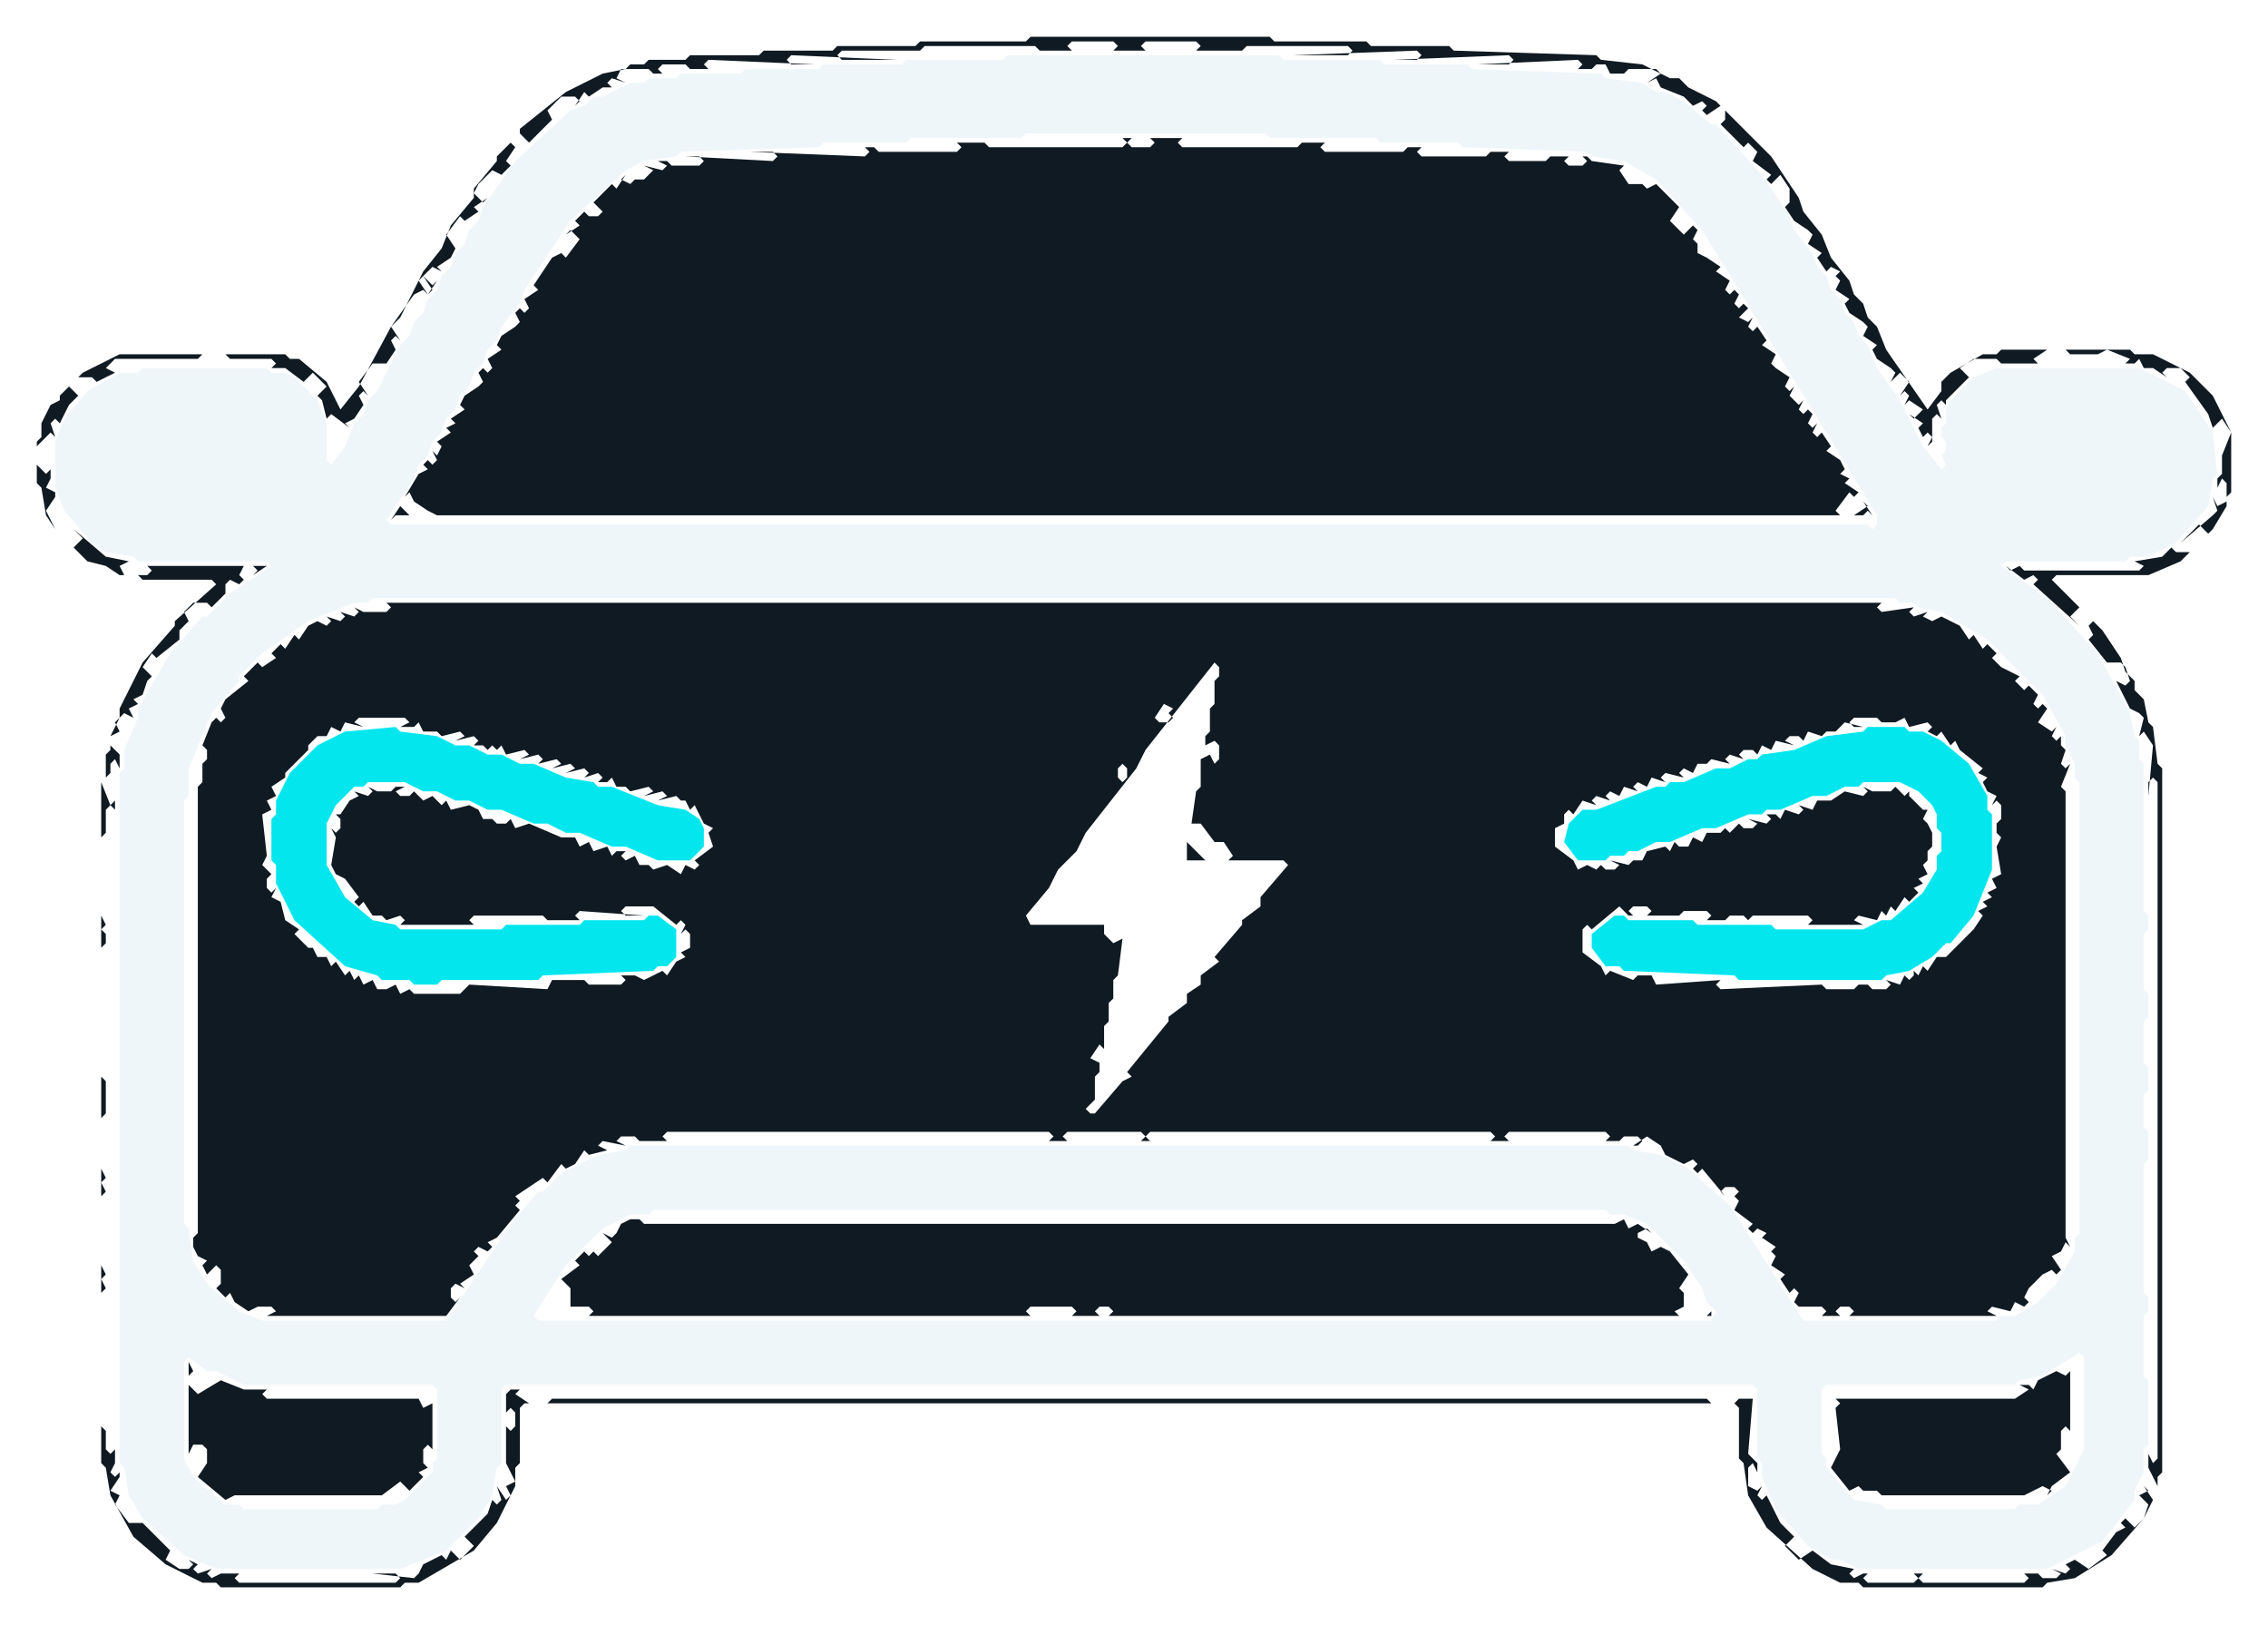
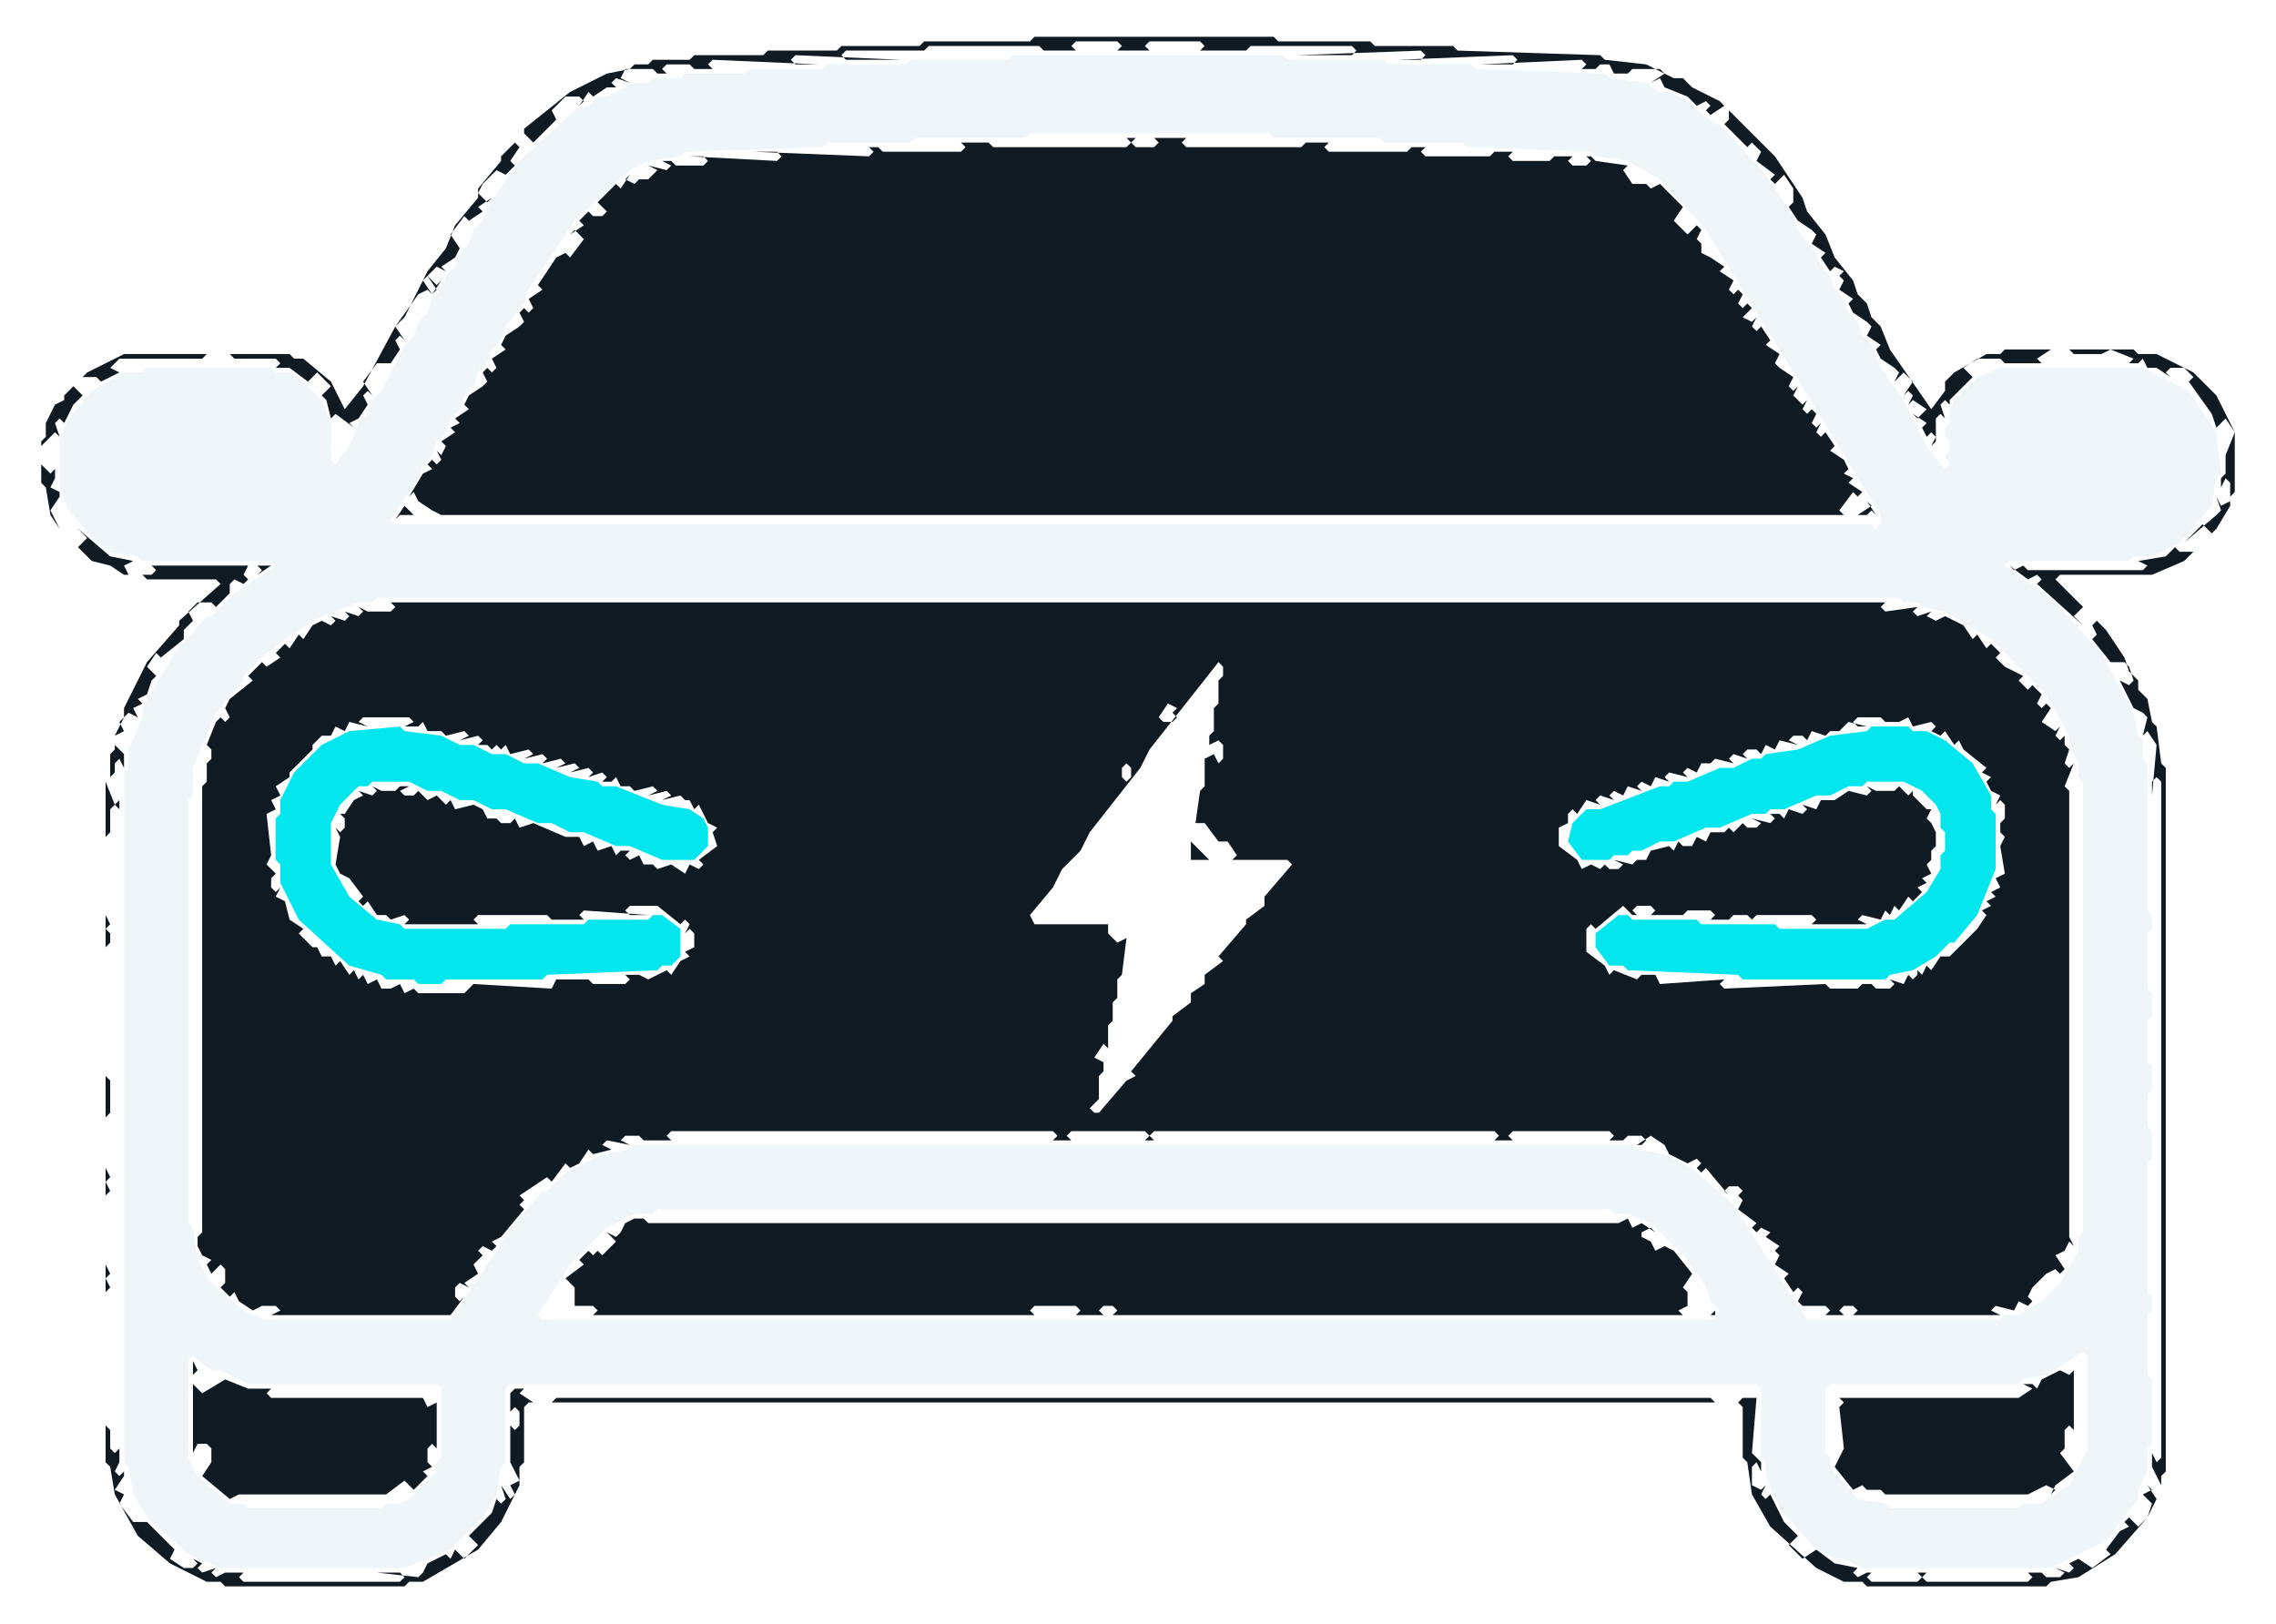
- <svg xmlns="http://www.w3.org/2000/svg" viewBox="202 195 493 353" width="493" height="353" preserveAspectRatio="xMidYMid meet">
+ <svg xmlns="http://www.w3.org/2000/svg" viewBox="202 195 493 353" width="136" height="97" preserveAspectRatio="xMidYMid meet">
  <path fill="#101A22" fill-rule="evenodd" d="M652,491 L651,492 L652,493 L651,494 L649,493 L645,495 L644,497 L643,496 L641,496 L643,497 L640,499 L601,499 L602,500 L601,501 L602,510 L600,514 L604,519 L606,518 L607,519 L606,520 L607,519 L610,519 L611,520 L642,520 L646,518 L648,519 L647,520 L648,518 L652,515 L649,511 L650,510 L650,506 L651,505 L652,506 L652,493 L651,492Z M243,491 L243,511 L244,509 L246,509 L247,510 L247,513 L245,516 L251,521 L253,520 L285,520 L289,517 L291,519 L290,520 L294,516 L293,515 L295,514 L294,513 L294,510 L295,509 L296,510 L296,512 L296,499 L296,500 L294,501 L293,499 L260,499 L259,498 L260,497 L296,497 L255,497 L250,495 L245,498 L243,496 L243,494 L245,492 L246,493 L245,492 L244,493Z M319,481 L574,481 L574,480 L573,479 L574,480 L573,481 L567,481 L566,480 L568,479 L568,476 L567,475 L569,472 L565,467 L563,466 L561,467 L560,465 L558,464 L558,463 L560,462 L561,463 L558,461 L556,462 L555,460 L553,461 L342,461 L341,460 L339,460 L337,461 L336,463 L335,462 L336,463 L335,464 L333,463 L332,464 L333,463 L335,465 L332,468 L331,467 L330,468 L329,467 L327,469 L328,470 L324,473 L326,475 L326,479 L330,479 L331,480 L330,481Z M440,480 L441,479 L443,479 L444,480 L443,481 L441,481Z M425,480 L426,479 L435,479 L436,480 L435,481 L426,481Z M245,359 L246,361 L246,365 L245,366 L244,365 L244,363 L244,365 L245,366 L245,463 L244,464 L244,466 L245,468 L247,469 L246,470 L247,472 L249,470 L250,471 L250,474 L249,475 L248,474 L251,477 L252,476 L253,478 L256,480 L258,479 L261,479 L262,480 L260,481 L299,481 L302,477 L301,478 L300,477 L300,475 L301,474 L303,475 L302,474 L305,472 L304,470 L306,468 L307,469 L305,467 L306,466 L308,467 L309,466 L308,465 L310,464 L315,458 L314,457 L315,456 L314,455 L320,451 L321,452 L324,448 L325,449 L327,448 L329,445 L330,446 L334,445 L332,444 L333,443 L338,444 L336,443 L337,442 L340,442 L341,443 L554,443 L555,442 L558,442 L559,443 L558,444 L557,444 L560,442 L563,444 L561,445 L563,444 L564,446 L568,448 L570,447 L571,448 L570,449 L571,450 L572,449 L577,455 L576,454 L577,453 L579,453 L580,454 L579,455 L580,456 L579,458 L583,461 L582,462 L583,463 L584,462 L586,463 L584,465 L585,464 L588,466 L586,468 L585,467 L586,468 L587,467 L588,468 L587,470 L590,472 L589,473 L591,476 L592,475 L593,476 L592,478 L593,479 L598,479 L599,480 L598,481 L594,481 L636,481 L634,480 L635,479 L639,480 L640,478 L642,479 L643,478 L642,477 L643,475 L646,472 L648,471 L649,472 L650,471 L648,468 L650,467 L651,465 L652,466 L651,464 L651,367 L650,366 L652,361 L651,362 L650,361 L651,358 L650,357 L650,355 L649,356 L648,355 L649,353 L648,354 L645,352 L647,349 L646,348 L645,349 L644,348 L645,346 L643,344 L642,345 L640,343 L641,342 L637,340 L635,338 L636,337 L634,335 L633,336 L631,333 L630,334 L628,331 L624,329 L622,330 L620,329 L621,328 L618,329 L617,328 L618,327 L611,328 L610,327 L611,326 L614,326 L283,326 L286,326 L287,327 L286,328 L281,328 L279,327 L280,328 L279,329 L276,328 L277,329 L276,330 L273,329 L274,330 L273,331 L271,330 L269,331 L267,334 L266,333 L264,336 L263,335 L261,337 L262,338 L259,340 L258,339 L255,342 L256,343 L251,347 L250,349 L251,351 L250,352 L249,351 L248,352 L246,357 L247,358 L247,360 L246,361Z M601,480 L602,479 L604,479 L605,480 L604,481 L602,481Z M529,442 L530,441 L551,441 L552,442 L551,443 L530,443Z M451,442 L452,441 L526,441 L527,442 L526,443 L452,443Z M433,442 L434,441 L450,441 L451,442 L450,443 L434,443Z M346,442 L347,441 L430,441 L431,442 L430,443 L347,443Z M556,393 L557,392 L560,392 L561,393 L560,394 L557,394Z M446,361 L447,362 L447,364 L446,365 L445,364 L445,362Z M637,370 L637,373 L636,374 L636,376 L637,377 L636,379 L637,385 L635,386 L636,388 L634,389 L635,390 L633,391 L634,392 L632,393 L633,394 L631,397 L630,396 L631,397 L629,399 L628,398 L629,399 L625,403 L623,403 L621,406 L620,405 L619,407 L618,406 L618,407 L617,408 L616,407 L615,409 L612,408 L613,409 L612,410 L609,410 L608,409 L606,409 L605,410 L599,410 L598,409 L576,410 L575,409 L576,408 L562,409 L561,407 L558,407 L557,408 L552,406 L551,407 L550,405 L546,402 L546,397 L547,396 L548,397 L554,392 L556,394 L567,394 L568,393 L573,393 L574,394 L573,395 L577,395 L578,394 L581,394 L582,395 L583,394 L595,394 L596,395 L595,396 L588,396 L607,396 L605,395 L606,394 L610,395 L611,393 L612,394 L613,392 L614,393 L616,390 L617,391 L619,389 L618,388 L620,387 L619,386 L621,385 L620,383 L621,382 L622,383 L621,382 L621,380 L622,379 L622,376 L621,374 L622,373 L621,374 L620,373 L621,371 L620,371 L617,368 L617,367 L616,368 L614,366 L613,367 L609,367 L607,366 L608,367 L607,368 L603,367 L600,369 L597,369 L596,371 L593,370 L594,371 L593,372 L590,371 L589,373 L588,372 L586,372 L587,373 L586,374 L582,373 L584,374 L583,375 L581,375 L580,374 L578,376 L577,375 L576,376 L573,376 L572,378 L570,377 L569,379 L567,379 L566,378 L565,380 L564,379 L560,380 L559,382 L557,382 L556,381 L557,382 L556,383 L552,382 L554,383 L553,384 L551,384 L550,383 L549,384 L547,383 L545,384 L544,382 L540,379 L540,375 L542,374 L542,372 L543,371 L544,372 L546,369 L549,370 L548,369 L549,368 L552,369 L551,368 L552,367 L554,368 L555,366 L558,367 L557,366 L558,365 L560,366 L561,364 L564,365 L563,364 L564,363 L568,364 L567,363 L568,362 L570,363 L571,361 L573,361 L574,362 L573,361 L574,360 L578,361 L577,360 L578,359 L581,360 L580,359 L581,358 L583,358 L584,359 L585,357 L587,358 L588,356 L592,357 L590,356 L591,355 L593,355 L594,356 L595,354 L598,355 L599,354 L601,354 L603,352 L607,353 L605,353 L604,352 L605,351 L610,351 L611,352 L614,352 L616,351 L617,353 L621,352 L622,353 L621,354 L623,355 L624,354 L626,357 L627,356 L628,358 L633,362 L632,363 L634,364 L633,365 L634,367 L636,368 L635,370 L636,369Z M261,366 L264,364 L264,363 L269,358 L269,357 L271,355 L273,355 L274,353 L276,354 L277,352 L281,353 L279,352 L280,351 L290,351 L291,352 L289,353 L292,353 L293,352 L294,354 L297,354 L298,355 L302,354 L303,355 L301,356 L305,355 L306,356 L305,357 L307,357 L308,358 L309,357 L310,358 L311,357 L312,359 L316,358 L317,359 L315,360 L319,359 L320,360 L319,361 L323,360 L324,361 L322,362 L326,361 L327,362 L325,363 L329,362 L330,363 L329,364 L332,363 L333,364 L332,365 L334,365 L335,364 L336,366 L338,366 L339,367 L343,366 L344,367 L342,368 L346,367 L347,368 L345,369 L349,368 L350,369 L349,370 L350,369 L351,369 L352,371 L353,370 L355,374 L357,375 L356,376 L357,379 L353,382 L354,383 L353,384 L351,383 L350,385 L347,383 L344,384 L343,383 L344,382 L343,383 L341,383 L340,381 L338,382 L337,381 L338,380 L336,380 L335,381 L334,379 L331,380 L330,378 L328,379 L327,377 L324,377 L317,374 L314,375 L313,373 L312,374 L310,374 L309,373 L310,372 L309,373 L307,373 L306,371 L304,370 L300,371 L299,369 L298,370 L296,368 L294,369 L292,367 L291,368 L289,368 L288,367 L290,366 L288,366 L287,367 L284,367 L282,366 L283,367 L282,368 L279,367 L280,368 L278,369 L276,372 L275,372 L276,373 L276,375 L275,376 L274,375 L275,377 L274,383 L275,385 L277,386 L276,387 L277,386 L280,390 L279,391 L280,392 L281,391 L283,394 L285,394 L286,395 L289,394 L290,395 L289,396 L311,396 L305,396 L304,395 L305,394 L320,394 L321,395 L328,395 L327,394 L328,393 L342,394 L338,394 L337,393 L338,392 L344,392 L349,396 L350,395 L351,396 L350,398 L351,397 L352,398 L352,401 L350,402 L351,403 L349,404 L347,407 L346,406 L342,408 L340,407 L337,407 L338,408 L337,409 L330,409 L329,408 L322,408 L321,410 L304,409 L302,411 L292,411 L291,410 L289,411 L288,409 L286,410 L284,410 L283,408 L281,409 L280,407 L279,408 L278,406 L277,407 L275,404 L274,405 L273,403 L271,403 L270,401 L269,401 L266,398 L267,397 L264,395 L263,391 L261,390 L262,388 L261,389 L260,388 L260,386 L261,385 L259,383 L260,381 L259,372 L261,371 L260,369 L262,368Z M453,351 L455,348 L457,349 L456,350 L457,351 L456,352 L454,352Z M466,339 L467,340 L467,342 L466,343 L466,348 L465,349 L465,354 L464,355 L464,357 L466,356 L467,357 L467,360 L466,361 L465,359 L463,360 L463,366 L462,367 L461,374 L463,374 L466,378 L468,378 L470,381 L469,382 L464,382 L460,378 L460,382 L481,382 L482,383 L476,390 L476,392 L472,395 L472,396 L466,403 L467,404 L463,407 L463,409 L460,411 L460,413 L456,416 L456,417 L447,428 L448,429 L446,430 L440,437 L439,437 L438,436 L440,434 L440,429 L441,428 L441,426 L439,425 L441,422 L442,423 L442,418 L443,417 L443,413 L444,412 L444,408 L445,407 L446,399 L444,400 L442,398 L442,396 L426,396 L425,394 L430,388 L432,384 L436,380 L438,376 L449,362 L451,358Z M287,308 L288,307 L294,307 L295,306 L297,307 L607,307 L608,306 L609,307 L607,304 L608,305 L605,307 L602,307 L601,306 L604,302 L605,303 L606,302 L603,300 L604,299 L602,298 L603,297 L602,295 L599,293 L600,292 L598,289 L597,290 L596,289 L597,287 L596,288 L595,287 L596,285 L595,284 L594,285 L593,284 L594,282 L593,283 L591,281 L592,279 L593,280 L592,279 L591,280 L590,279 L591,277 L588,275 L589,274 L588,275 L587,274 L588,272 L585,270 L586,269 L584,266 L583,267 L582,266 L583,264 L582,265 L580,264 L582,262 L581,261 L580,262 L579,261 L580,259 L579,258 L578,259 L577,258 L578,256 L575,254 L576,253 L573,251 L574,250 L573,251 L571,250 L571,248 L572,247 L573,248 L572,247 L571,248 L570,247 L571,245 L570,244 L568,246 L565,243 L567,240 L568,241 L562,235 L560,236 L559,235 L560,234 L559,233 L560,234 L559,235 L556,235 L554,232 L555,231 L548,230 L547,229 L539,229 L538,230 L530,230 L529,229 L530,228 L534,228 L526,228 L525,229 L511,229 L510,228 L511,227 L518,227 L508,227 L507,228 L490,228 L489,227 L490,226 L500,226 L485,226 L484,227 L459,227 L458,226 L459,225 L475,225 L427,225 L446,225 L447,226 L446,227 L417,227 L416,226 L401,226 L410,226 L411,227 L410,228 L393,228 L392,227 L382,227 L390,227 L391,228 L390,229 L365,228 L370,228 L371,229 L370,230 L351,229 L354,229 L355,230 L354,231 L348,231 L347,230 L345,230 L347,231 L346,232 L342,231 L344,232 L342,234 L340,234 L339,235 L337,234 L338,233 L336,236 L335,235 L327,243 L328,244 L325,246 L326,245 L328,247 L325,251 L323,249 L324,248 L323,249 L324,250 L322,251 L318,257 L319,258 L316,260 L317,262 L316,263 L315,262 L314,263 L315,265 L314,266 L313,265 L314,266 L311,268 L310,270 L311,271 L308,273 L309,275 L308,276 L307,275 L306,276 L307,278 L306,279 L305,278 L306,279 L303,281 L302,283 L303,284 L300,286 L301,287 L299,288 L300,289 L297,291 L298,292 L297,294 L296,293 L297,295 L296,296 L295,295 L294,296 L295,297 L293,298 L290,303 L291,302 L292,304 L295,306 L294,307 L291,307 L289,305Z M329,241 L331,239 L333,241 L332,242 L330,242Z M542,230 L543,229 L546,229 L547,230 L546,231 L543,231Z M447,226 L448,225 L452,225 L453,226 L452,227 L448,227Z M213,283 L211,287 L211,290 L210,291 L210,300 L211,301 L212,307 L214,310 L221,317 L225,318 L228,320 L232,320 L233,321 L248,321 L249,322 L240,330 L240,331 L233,339 L228,349 L228,351 L226,355 L226,358 L225,359 L225,364 L224,365 L224,513 L225,514 L226,520 L231,529 L238,535 L246,539 L249,539 L250,540 L289,540 L290,539 L293,539 L305,532 L310,526 L314,518 L314,514 L315,513 L315,501 L316,500 L579,500 L580,501 L580,512 L581,513 L582,520 L586,527 L596,536 L602,539 L606,539 L607,540 L646,540 L647,539 L653,538 L661,533 L668,525 L670,521 L668,518 L668,516 L668,518 L669,519 L667,520 L669,522 L668,525 L666,527 L664,525 L663,526 L664,527 L662,528 L659,532 L658,531 L657,532 L658,531 L660,533 L656,536 L653,534 L651,535 L652,536 L651,537 L648,536 L650,537 L649,538 L646,538 L645,537 L607,537 L605,538 L604,537 L605,536 L600,535 L596,532 L593,534 L590,531 L592,529 L593,530 L589,526 L586,520 L585,521 L584,520 L585,518 L584,519 L582,518 L582,514 L583,513 L584,515 L584,513 L582,511 L583,499 L580,499 L579,500 L574,500 L573,499 L322,499 L321,500 L317,500 L314,498 L315,497 L583,497 L313,497 L312,498 L312,513 L314,517 L312,518 L313,520 L312,521 L310,518 L311,521 L310,522 L309,521 L308,524 L300,532 L299,534 L298,533 L294,535 L293,537 L291,536 L293,537 L292,538 L283,537 L288,537 L289,538 L288,539 L254,539 L253,538 L254,537 L265,537 L250,537 L248,538 L247,537 L248,536 L245,537 L244,536 L245,535 L243,534 L244,535 L243,536 L241,536 L238,534 L239,532 L233,526 L230,526 L227,522 L229,518 L228,520 L226,519 L228,516 L228,515 L227,516 L226,515 L227,513 L227,366 L227,369 L226,370 L224,365 L226,363 L226,361 L227,360 L228,362 L228,359 L226,357 L226,355 L228,354 L227,352 L229,350 L231,351 L230,349 L232,348 L231,347 L233,346 L234,343 L236,341 L235,342 L233,340 L235,337 L237,339 L236,338 L241,334 L241,332 L243,330 L242,328 L244,326 L247,326 L248,327 L251,324 L251,322 L252,321 L254,322 L253,323 L255,321 L254,320 L255,318 L257,318 L258,319 L257,320 L260,318 L234,318 L235,319 L234,320 L229,320 L228,318 L230,317 L225,316 L218,310 L220,312 L218,314 L214,310 L212,306 L214,303 L214,302 L212,301 L213,299 L213,293 L213,297 L212,298 L210,296 L210,292 L213,289 L214,290 L213,287 L214,286 L215,287 L217,283 L220,280 L219,281 L217,279 L219,277 L222,277 L223,278 L227,276 L225,275 L227,273 L245,273 L246,272 L251,272 L252,273 L261,273 L262,274 L261,275 L264,275 L268,278 L270,276 L273,279 L271,281 L270,280 L272,282 L273,286 L274,285 L278,288 L277,287 L279,286 L281,283 L280,281 L281,280 L282,281 L280,278 L283,274 L286,274 L288,271 L287,269 L288,268 L289,269 L287,266 L292,259 L294,258 L295,259 L297,256 L296,257 L294,255 L296,253 L298,254 L297,253 L300,251 L301,249 L299,246 L302,242 L304,244 L303,243 L306,241 L305,240 L308,238 L307,239 L305,237 L306,235 L309,232 L311,233 L313,231 L312,230 L314,227 L315,228 L322,221 L321,219 L324,216 L327,216 L328,217 L327,218 L329,215 L330,216 L333,214 L335,214 L334,213 L335,212 L338,213 L336,212 L337,210 L343,210 L344,211 L348,211 L346,211 L345,210 L346,209 L351,209 L352,210 L362,210 L356,210 L355,209 L356,208 L379,209 L374,209 L373,208 L374,207 L397,208 L385,208 L384,207 L385,206 L402,206 L403,205 L427,205 L428,206 L472,206 L473,205 L495,205 L496,206 L495,207 L483,207 L510,206 L511,207 L510,208 L505,208 L530,207 L531,208 L530,209 L523,209 L545,208 L546,209 L545,210 L539,210 L548,210 L549,209 L551,209 L552,211 L555,211 L556,210 L562,210 L563,211 L560,213 L562,212 L563,214 L568,216 L570,218 L572,217 L573,218 L572,219 L573,220 L576,218 L577,219 L577,221 L576,222 L581,227 L582,226 L584,228 L583,230 L587,233 L586,234 L587,235 L589,233 L591,236 L591,239 L590,240 L592,243 L595,245 L594,246 L595,245 L596,246 L595,248 L598,250 L597,251 L599,254 L600,253 L602,254 L600,256 L601,255 L602,256 L601,258 L604,260 L603,261 L604,263 L607,265 L606,266 L607,265 L608,266 L607,268 L610,270 L609,271 L610,273 L613,275 L612,276 L613,275 L614,276 L613,278 L614,279 L613,278 L615,276 L617,278 L615,281 L616,280 L617,281 L616,283 L617,282 L620,284 L618,286 L617,285 L620,287 L619,288 L620,290 L621,289 L622,290 L621,292 L622,293 L621,292 L622,291 L622,286 L623,285 L624,286 L623,283 L624,282 L625,283 L625,282 L630,277 L628,275 L631,273 L636,273 L637,274 L666,274 L667,273 L668,275 L670,275 L673,277 L672,276 L673,275 L676,275 L678,277 L676,279 L675,278 L676,279 L677,278 L682,285 L683,288 L685,286 L687,289 L685,294 L685,298 L684,299 L684,301 L685,299 L686,300 L686,304 L684,305 L683,303 L684,306 L683,307 L682,306 L683,307 L676,313 L680,309 L682,311 L678,315 L675,315 L674,314 L672,316 L666,317 L668,318 L667,319 L642,319 L641,318 L639,319 L638,318 L642,321 L644,320 L645,321 L644,322 L654,331 L652,329 L654,327 L657,330 L656,331 L657,333 L656,334 L660,339 L663,339 L664,340 L665,343 L664,344 L662,343 L665,349 L667,350 L666,352 L667,350 L668,351 L667,355 L668,354 L670,357 L669,368 L669,365 L670,364 L671,365 L671,512 L670,513 L669,511 L669,514 L671,518 L671,516 L672,515 L672,362 L671,361 L670,353 L669,352 L668,347 L666,345 L666,343 L664,341 L663,338 L659,332 L648,321 L649,320 L669,320 L676,317 L683,310 L686,305 L686,303 L687,302 L687,289 L683,281 L678,276 L670,272 L666,272 L665,271 L637,271 L636,272 L633,272 L626,276 L624,278 L624,280 L621,284 L612,271 L610,266 L608,264 L607,261 L605,259 L604,256 L600,251 L598,246 L594,241 L593,238 L587,229 L575,217 L569,214 L567,212 L565,212 L559,209 L550,208 L549,207 L518,206 L517,205 L500,205 L499,204 L479,204 L478,203 L426,203 L425,204 L402,204 L401,205 L384,205 L383,206 L368,206 L367,207 L352,207 L351,208 L343,208 L342,209 L339,209 L338,210 L333,211 L325,215 L315,223 L315,224 L310,229 L310,230 L305,236 L305,238 L300,244 L298,249 L294,254 L289,264 L287,266 L280,279 L276,284 L273,278 L267,273 L265,273 L264,272 L228,272 L220,276 L215,281 L215,282Z M619,538 L620,537 L642,537 L643,538 L642,539 L620,539Z M607,538 L608,537 L618,537 L619,538 L618,539 L608,539Z M303,529 L305,531 L302,534 L300,532Z M313,501 L314,502 L314,505 L313,506 L312,505 L312,502Z M226,370 L227,371 L227,510 L226,511 L225,510 L225,506 L224,505 L224,476 L225,475 L224,473 L225,472 L224,470 L224,455 L225,454 L224,452 L225,451 L224,449 L224,438 L225,437 L225,430 L224,429 L224,401 L225,400 L225,398 L224,397 L225,396 L224,394 L224,377 L225,376 L225,371Z M644,273 L647,271 L651,271 L652,272 L658,272 L660,271 L665,273 L664,274 L645,274Z M293,256 L294,255 L296,258 L295,259Z M315,224 L317,226 L315,228 L313,226Z M450,205 L451,204 L462,204 L463,205 L462,206 L451,206Z M434,205 L435,204 L444,204 L445,205 L444,206 L435,206Z" />
  <path fill="#EFF6FA" fill-rule="evenodd" d="M216,286 L214,291 L214,301 L216,306 L222,313 L225,315 L231,316 L232,317 L260,317 L261,318 L252,324 L247,329 L246,329 L239,337 L232,349 L232,351 L229,358 L229,362 L228,363 L228,513 L229,514 L230,520 L233,525 L242,533 L249,536 L289,536 L299,532 L306,525 L309,520 L310,514 L311,513 L311,497 L312,496 L583,496 L584,497 L584,512 L585,513 L585,516 L588,523 L595,531 L600,534 L602,534 L606,536 L647,536 L659,530 L666,521 L666,519 L668,515 L668,510 L669,509 L669,495 L668,494 L668,481 L669,480 L669,477 L668,476 L668,448 L669,447 L669,441 L668,440 L668,433 L669,432 L669,427 L668,426 L668,417 L669,416 L669,411 L668,410 L668,398 L669,397 L669,394 L668,393 L668,361 L667,360 L667,356 L666,355 L665,350 L658,337 L647,325 L637,318 L638,317 L664,317 L665,316 L669,316 L675,313 L682,305 L683,299 L684,298 L683,289 L677,280 L667,275 L636,275 L631,277 L626,282 L625,284 L625,287 L624,288 L624,290 L625,291 L625,293 L624,294 L625,296 L624,297 L620,292 L615,282 L610,275 L608,270 L606,268 L605,265 L603,263 L602,260 L600,258 L599,255 L597,253 L596,250 L592,245 L591,242 L585,233 L575,222 L574,222 L568,217 L564,215 L562,215 L559,213 L551,212 L550,211 L522,210 L521,209 L503,209 L502,208 L481,208 L480,207 L421,207 L420,208 L399,208 L398,209 L381,209 L380,210 L364,210 L363,211 L350,211 L349,212 L343,212 L342,213 L339,213 L333,216 L331,216 L329,218 L326,219 L314,230 L307,240 L306,243 L304,245 L303,248 L301,250 L300,253 L298,255 L297,258 L295,260 L294,263 L292,265 L291,268 L289,270 L284,280 L282,282 L281,285 L279,287 L277,292 L274,296 L273,295 L273,287 L271,282 L266,277 L264,276 L261,276 L260,275 L233,275 L232,276 L228,276 L221,280Z M242,491 L243,490 L247,493 L249,493 L255,496 L296,496 L297,497 L297,512 L296,513 L296,515 L290,521 L288,522 L285,522 L284,523 L255,523 L254,522 L251,522 L244,516 L242,512Z M655,490 L655,510 L651,518 L645,522 L641,522 L640,523 L612,523 L611,522 L605,521 L599,514 L599,512 L598,511 L598,497 L599,496 L640,496 L641,495 L646,494 L654,489Z M318,481 L325,470 L333,462 L339,459 L343,459 L344,458 L551,458 L552,459 L555,459 L560,461 L568,469 L572,475 L573,478 L575,480 L574,482 L319,482Z M243,362 L248,350 L254,343 L254,342 L259,337 L269,330 L279,326 L282,326 L283,325 L614,325 L615,326 L618,326 L619,327 L624,328 L634,334 L646,346 L651,355 L651,357 L653,361 L653,364 L654,365 L654,463 L653,464 L653,467 L649,474 L645,478 L640,481 L637,481 L636,482 L594,482 L578,457 L569,449 L563,446 L557,445 L556,444 L339,444 L338,445 L332,446 L324,450 L320,454 L319,454 L313,461 L299,482 L259,482 L254,480 L247,474 L244,469 L243,462 L242,461 L242,369 L243,368Z M286,308 L292,299 L293,296 L295,294 L296,291 L298,289 L299,286 L301,284 L302,281 L304,279 L305,276 L307,274 L308,271 L310,269 L311,266 L315,261 L316,258 L326,243 L338,232 L342,230 L349,229 L350,228 L380,227 L381,226 L399,226 L400,225 L424,225 L425,224 L477,224 L478,225 L501,225 L502,226 L519,226 L520,227 L547,228 L548,229 L555,230 L562,234 L572,245 L610,307 L610,309 L609,310 L608,309 L287,309Z" />
  <path fill="#04E6EE" fill-rule="evenodd" d="M634,368 L630,361 L624,356 L620,354 L617,354 L616,353 L608,353 L607,354 L599,355 L592,358 L585,359 L584,360 L582,360 L578,362 L575,362 L568,365 L565,365 L564,366 L562,366 L549,371 L546,371 L543,374 L542,378 L545,382 L551,382 L552,381 L555,381 L556,380 L558,380 L562,378 L565,378 L572,375 L575,375 L582,372 L585,372 L586,371 L589,371 L596,368 L599,368 L603,366 L606,366 L607,365 L615,365 L619,367 L622,370 L623,372 L623,375 L624,376 L624,380 L623,381 L623,384 L620,389 L613,395 L611,395 L607,397 L588,397 L587,396 L571,396 L570,395 L556,395 L555,394 L553,394 L548,398 L548,401 L551,405 L554,405 L555,406 L579,407 L580,408 L611,408 L612,407 L617,406 L622,403 L625,400 L626,400 L631,394 L635,384 L635,372 L634,371Z M262,369 L262,372 L261,373 L261,382 L262,383 L262,387 L266,395 L277,405 L284,407 L285,408 L291,408 L292,409 L297,409 L298,408 L319,408 L320,407 L344,406 L345,405 L347,405 L349,403 L349,397 L345,394 L343,394 L342,395 L329,395 L328,396 L312,396 L311,397 L289,397 L288,396 L283,395 L277,390 L273,383 L273,374 L275,370 L279,366 L281,366 L282,365 L290,365 L294,367 L297,367 L301,369 L304,369 L308,371 L311,371 L318,374 L321,374 L325,376 L328,376 L335,379 L338,379 L345,382 L352,382 L355,379 L355,375 L354,373 L351,371 L345,370 L335,366 L332,366 L331,365 L325,364 L318,361 L315,361 L311,359 L308,359 L304,357 L301,357 L297,355 L289,354 L288,353 L277,354 L271,357 L265,363Z" />
</svg>
